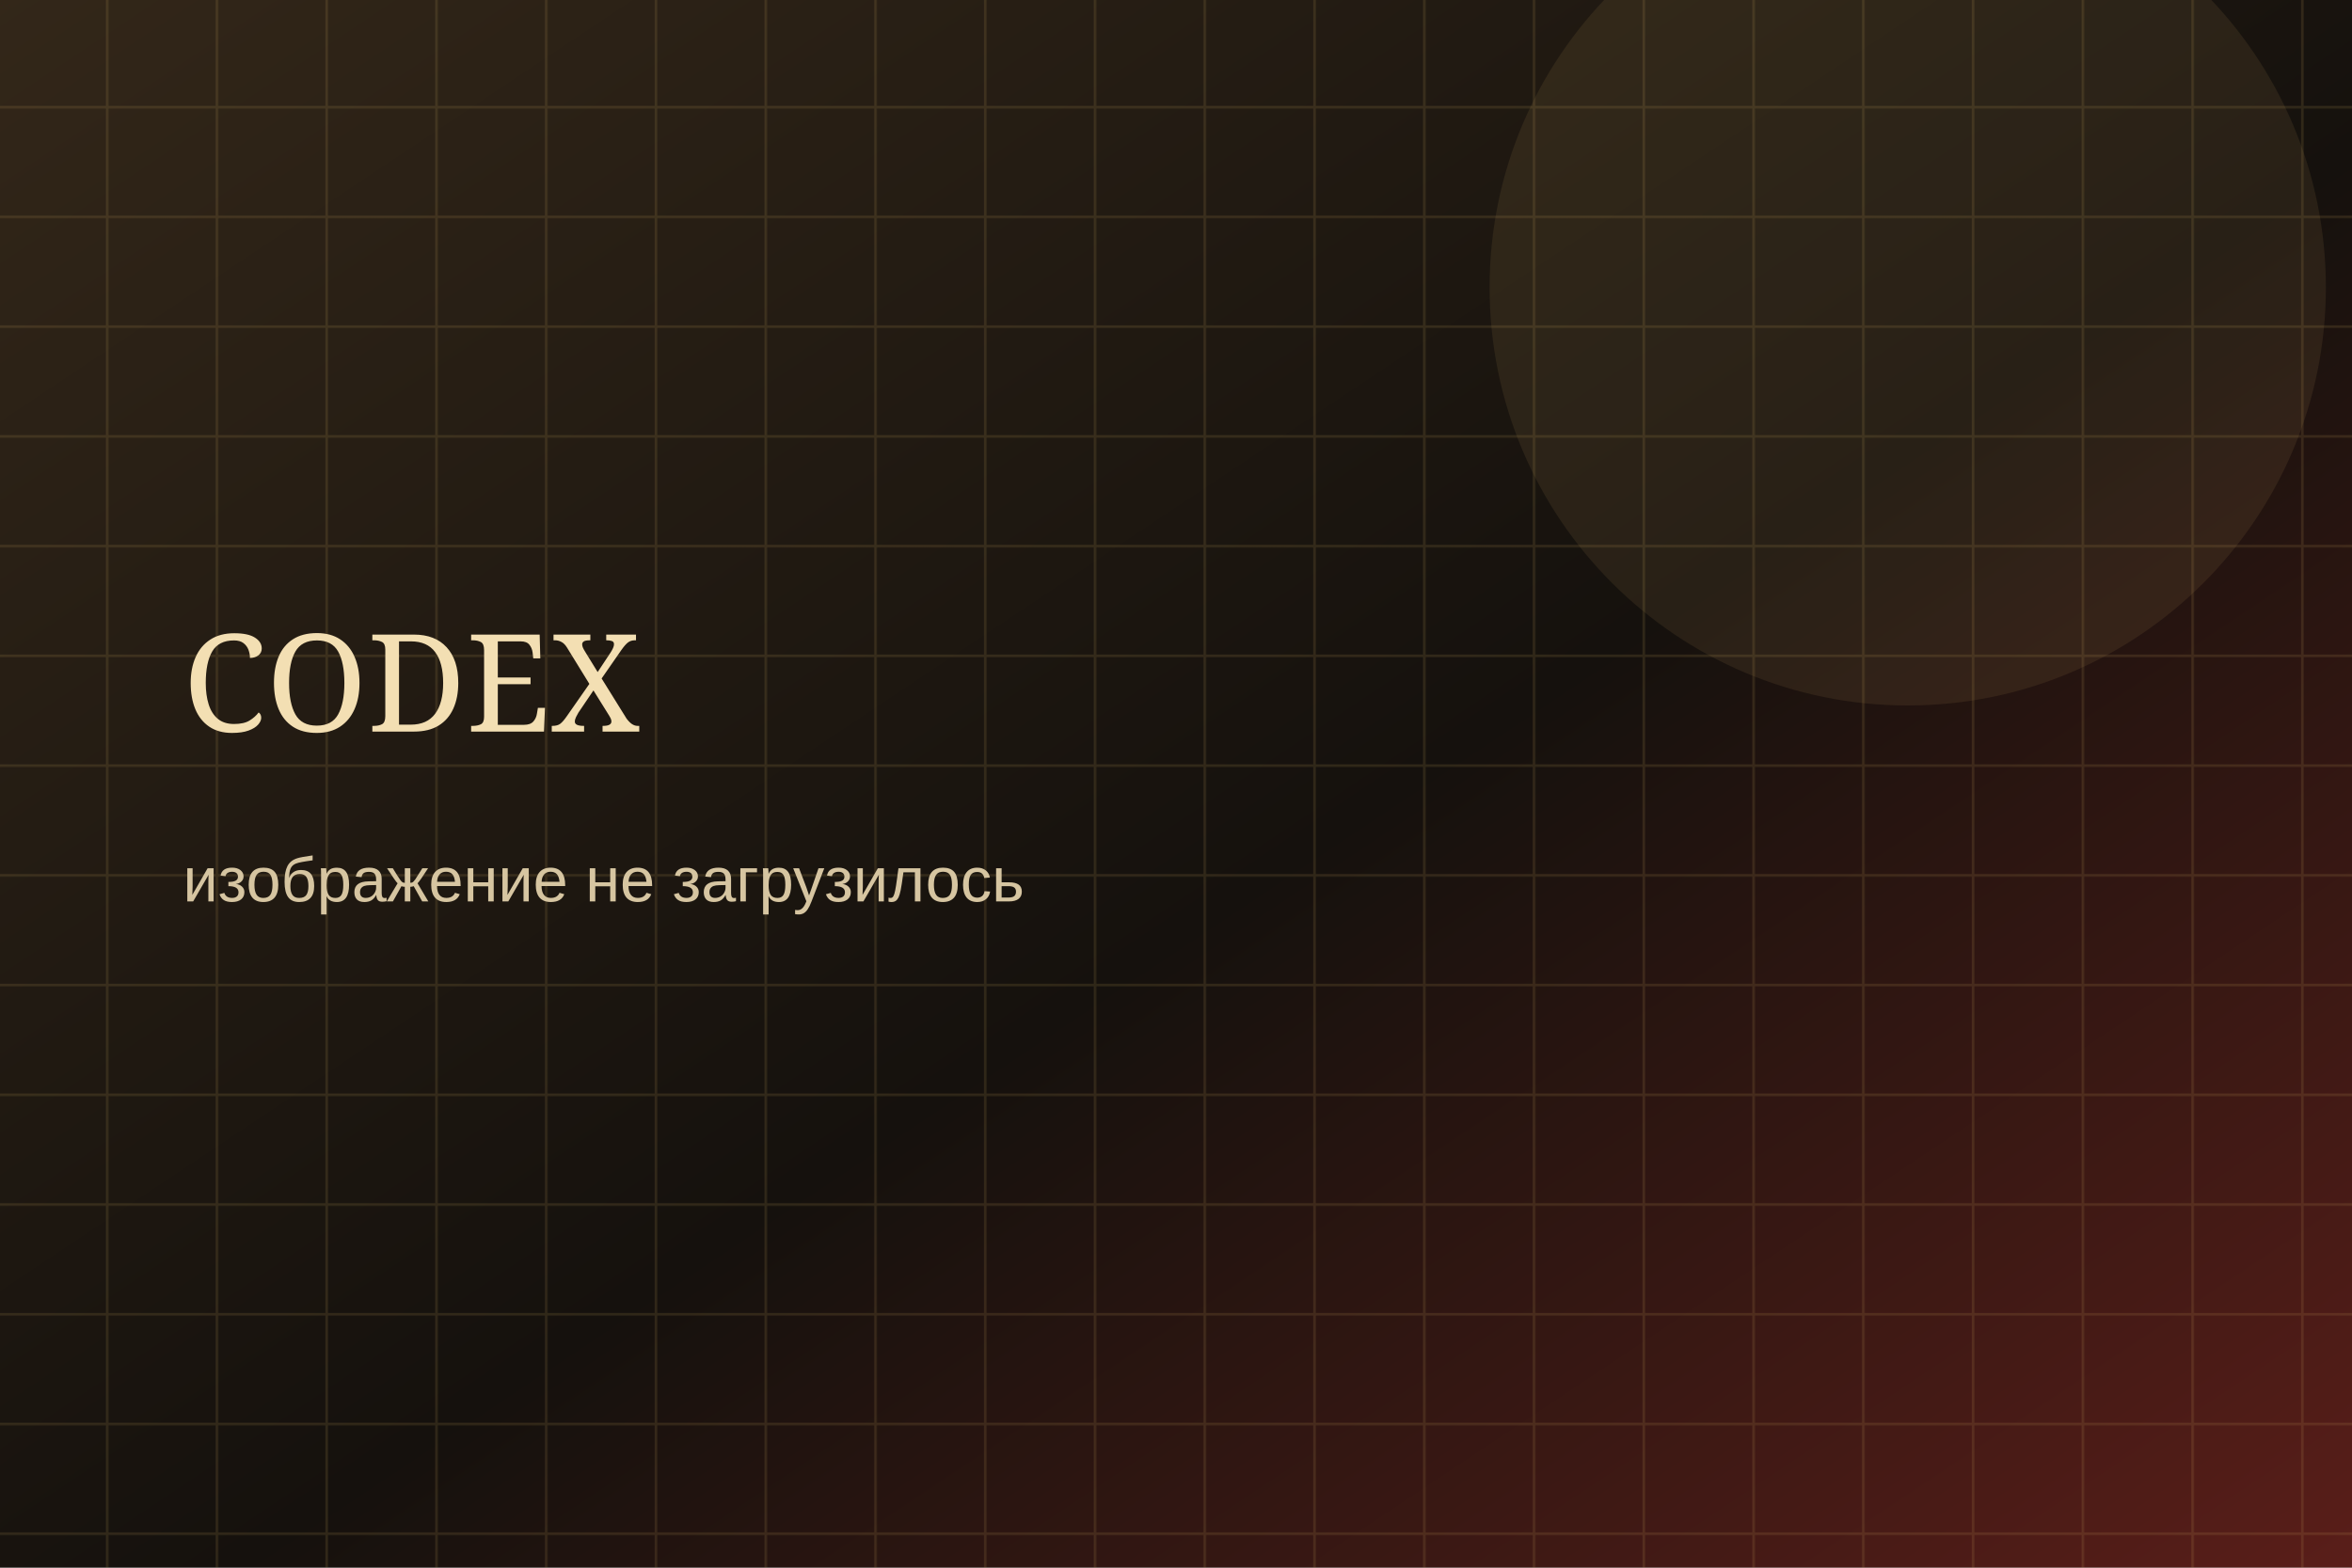
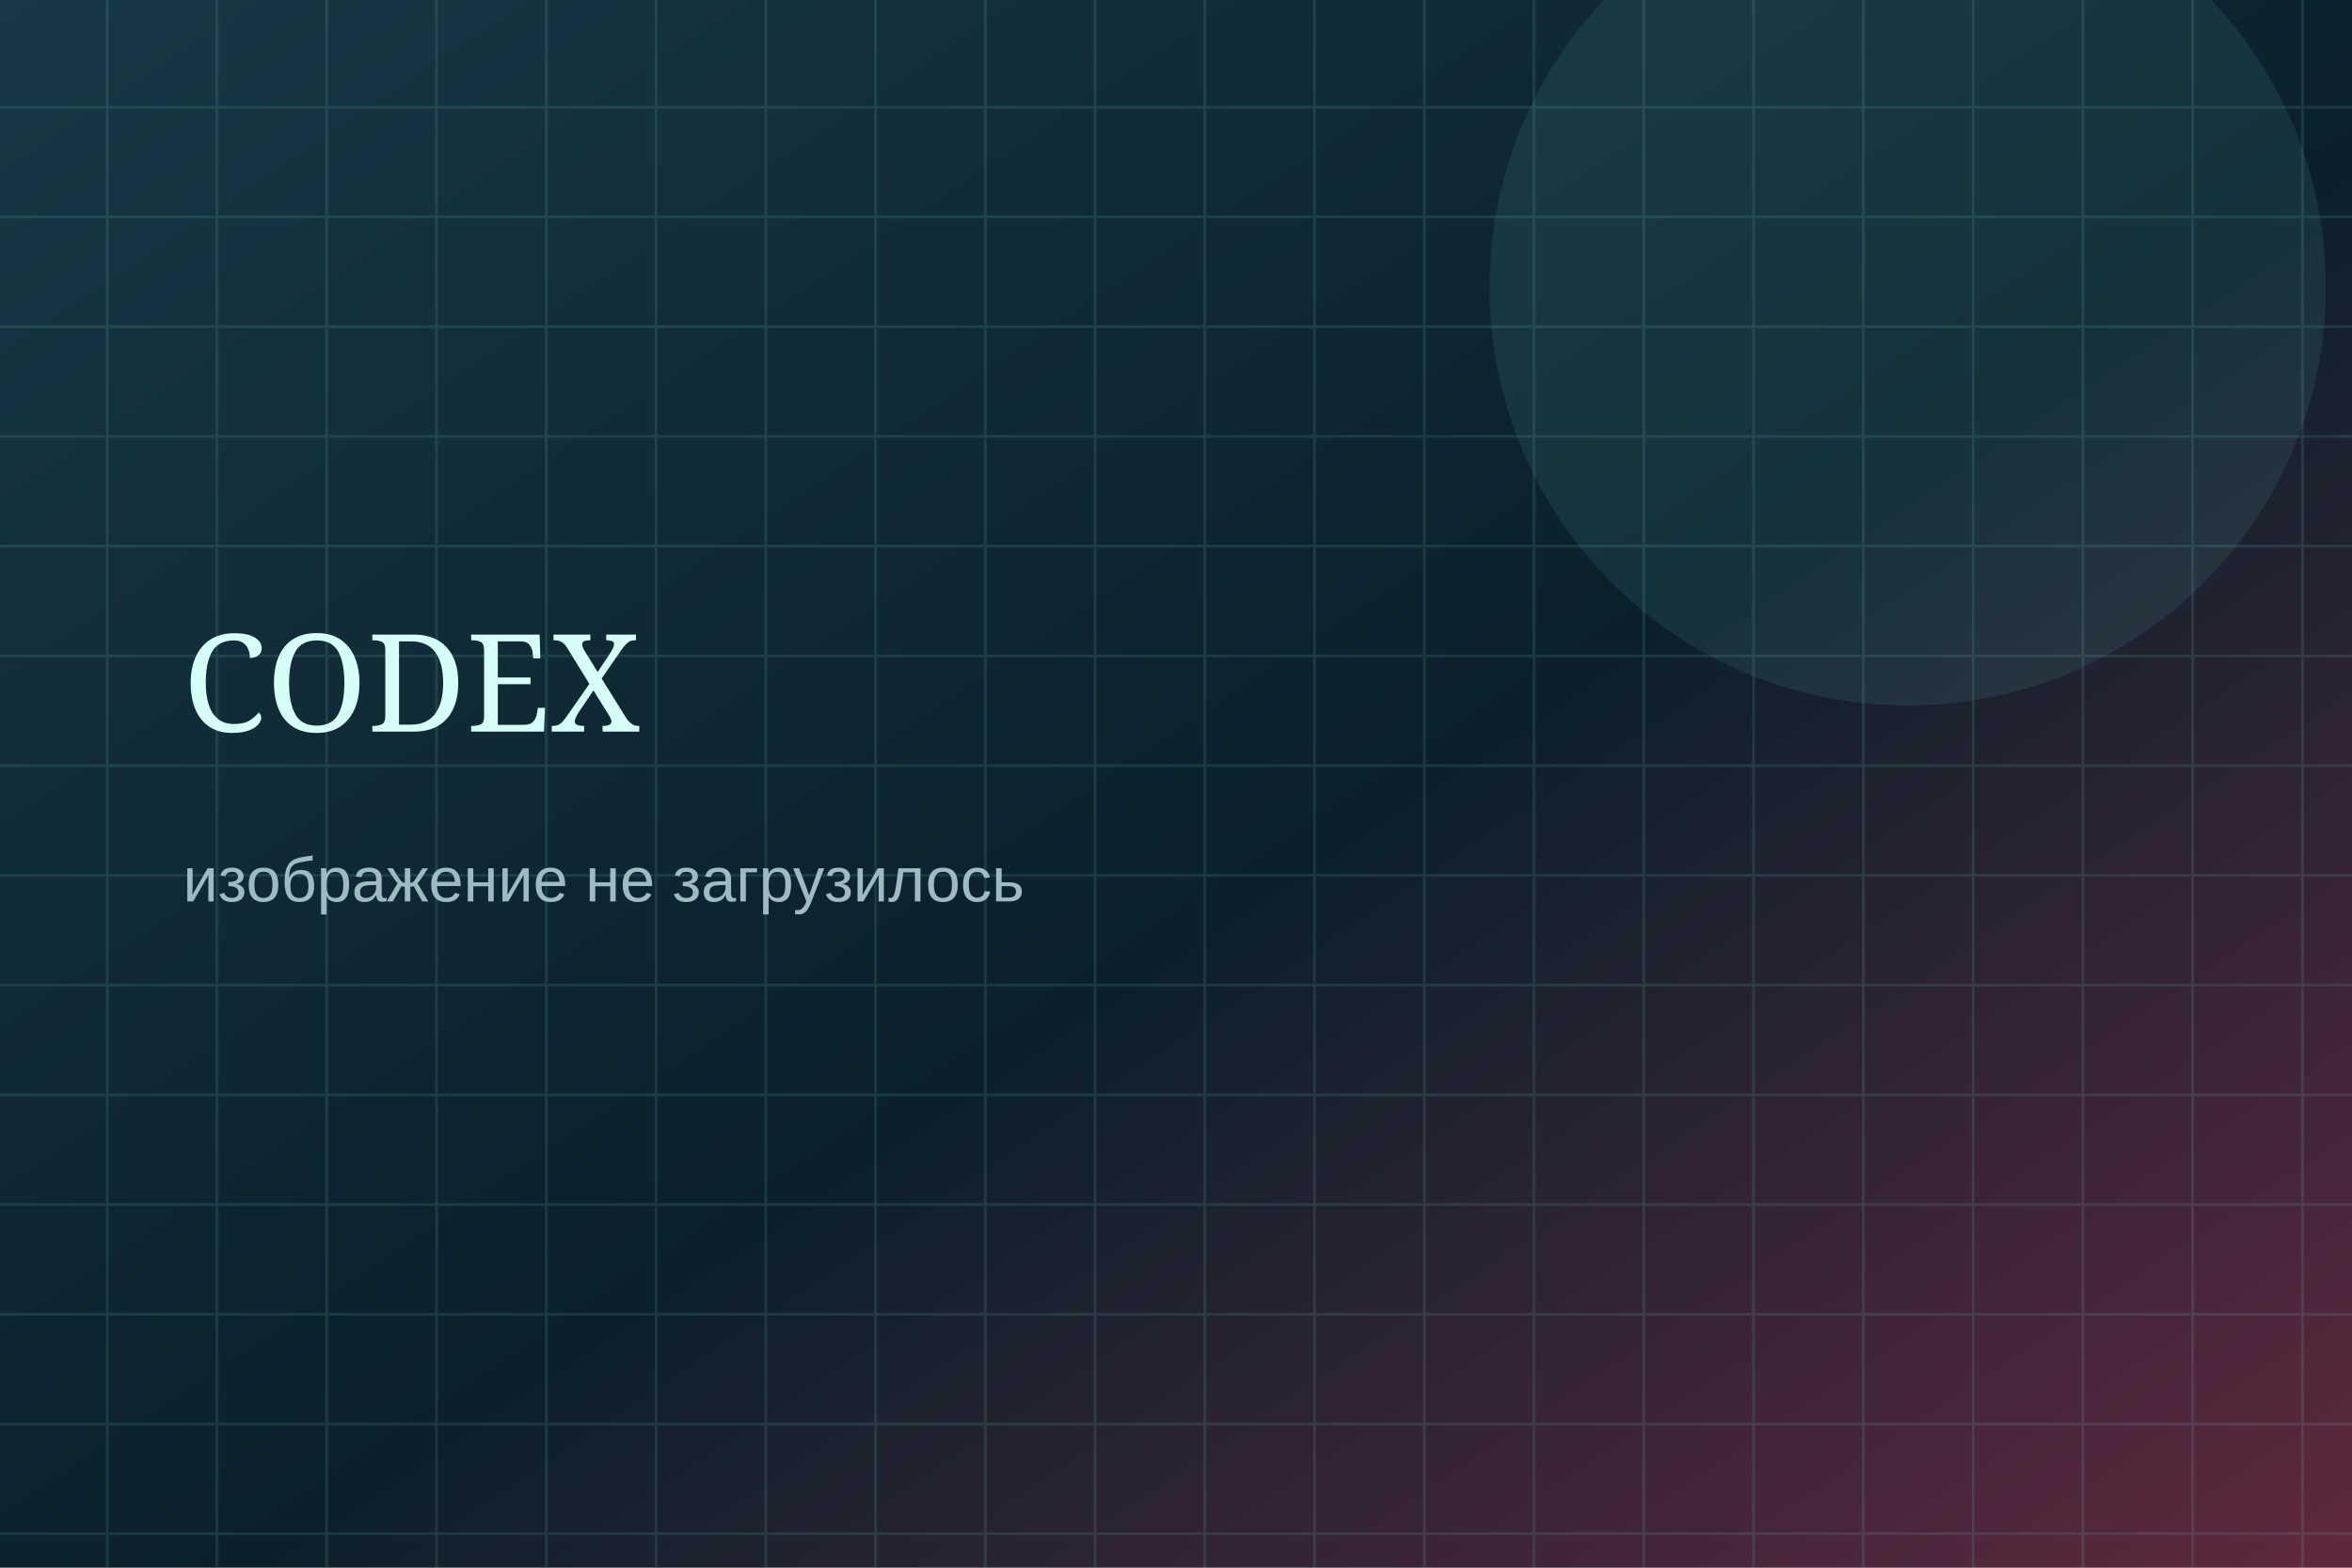
<svg xmlns="http://www.w3.org/2000/svg" viewBox="0 0 900 600">
  <defs>
    <linearGradient id="g" x1="0" y1="0" x2="1" y2="1">
-       <stop offset="0" stop-color="#332719" />
-       <stop offset="0.55" stop-color="#15110d" />
-       <stop offset="1" stop-color="#5a1e19" />
+       <stop offset="0" stop-color="#173845" />
+       <stop offset="0.55" stop-color="#0b202b" />
+       <stop offset="1" stop-color="#61283f" />
    </linearGradient>
    <pattern id="p" width="42" height="42" patternUnits="userSpaceOnUse">
-       <path d="M0 41h42M41 0v42" stroke="#d5ad62" stroke-opacity=".14" />
+       <path d="M0 41h42M41 0v42" stroke="#72d7cc" stroke-opacity=".14" />
    </pattern>
  </defs>
  <rect width="900" height="600" fill="url(#g)" />
  <rect width="900" height="600" fill="url(#p)" />
-   <circle cx="730" cy="110" r="160" fill="#d5ad62" opacity=".10" />
-   <text x="70" y="280" font-family="Georgia,serif" font-size="52" fill="#f3dfb3">CODEX</text>
-   <text x="70" y="345" font-family="Arial,sans-serif" font-size="24" fill="#d6c5a1">изображение не загрузилось</text>
+   <circle cx="730" cy="110" r="160" fill="#72d7cc" opacity=".10" />
+   <text x="70" y="280" font-family="Georgia,serif" font-size="52" fill="#d6fff8">CODEX</text>
+   <text x="70" y="345" font-family="Arial,sans-serif" font-size="24" fill="#9ebac2">изображение не загрузилось</text>
</svg>
